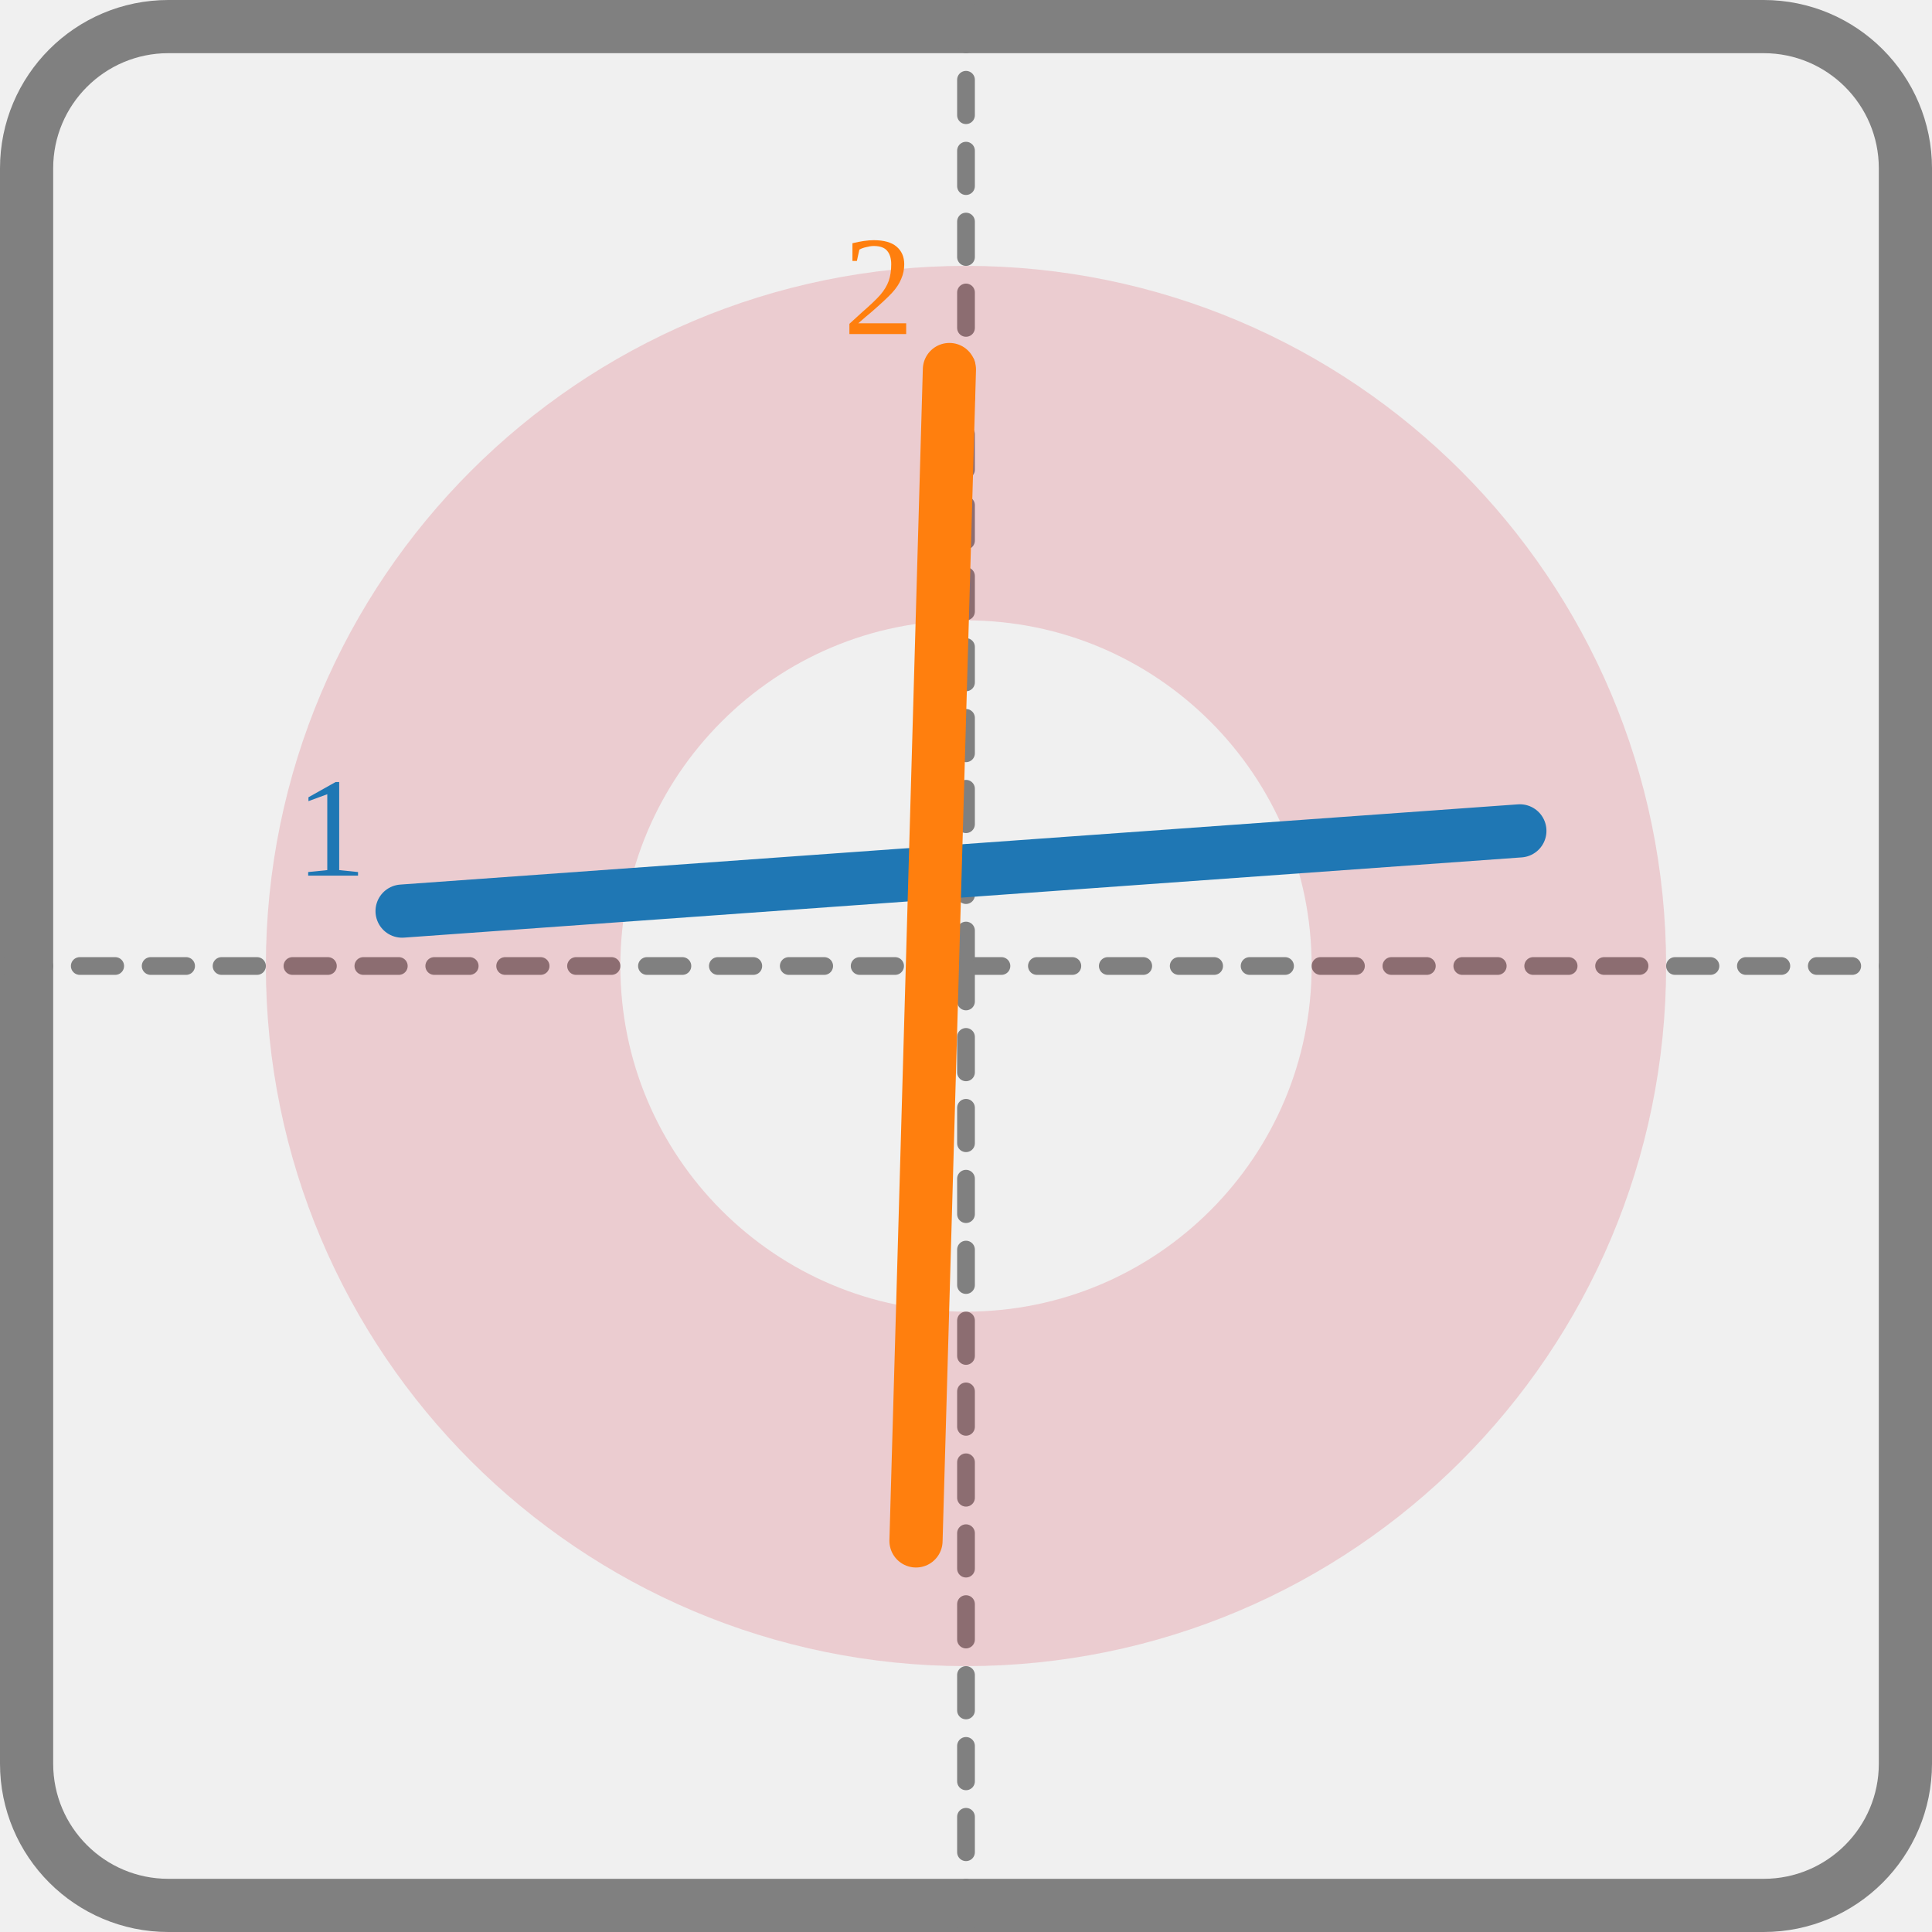
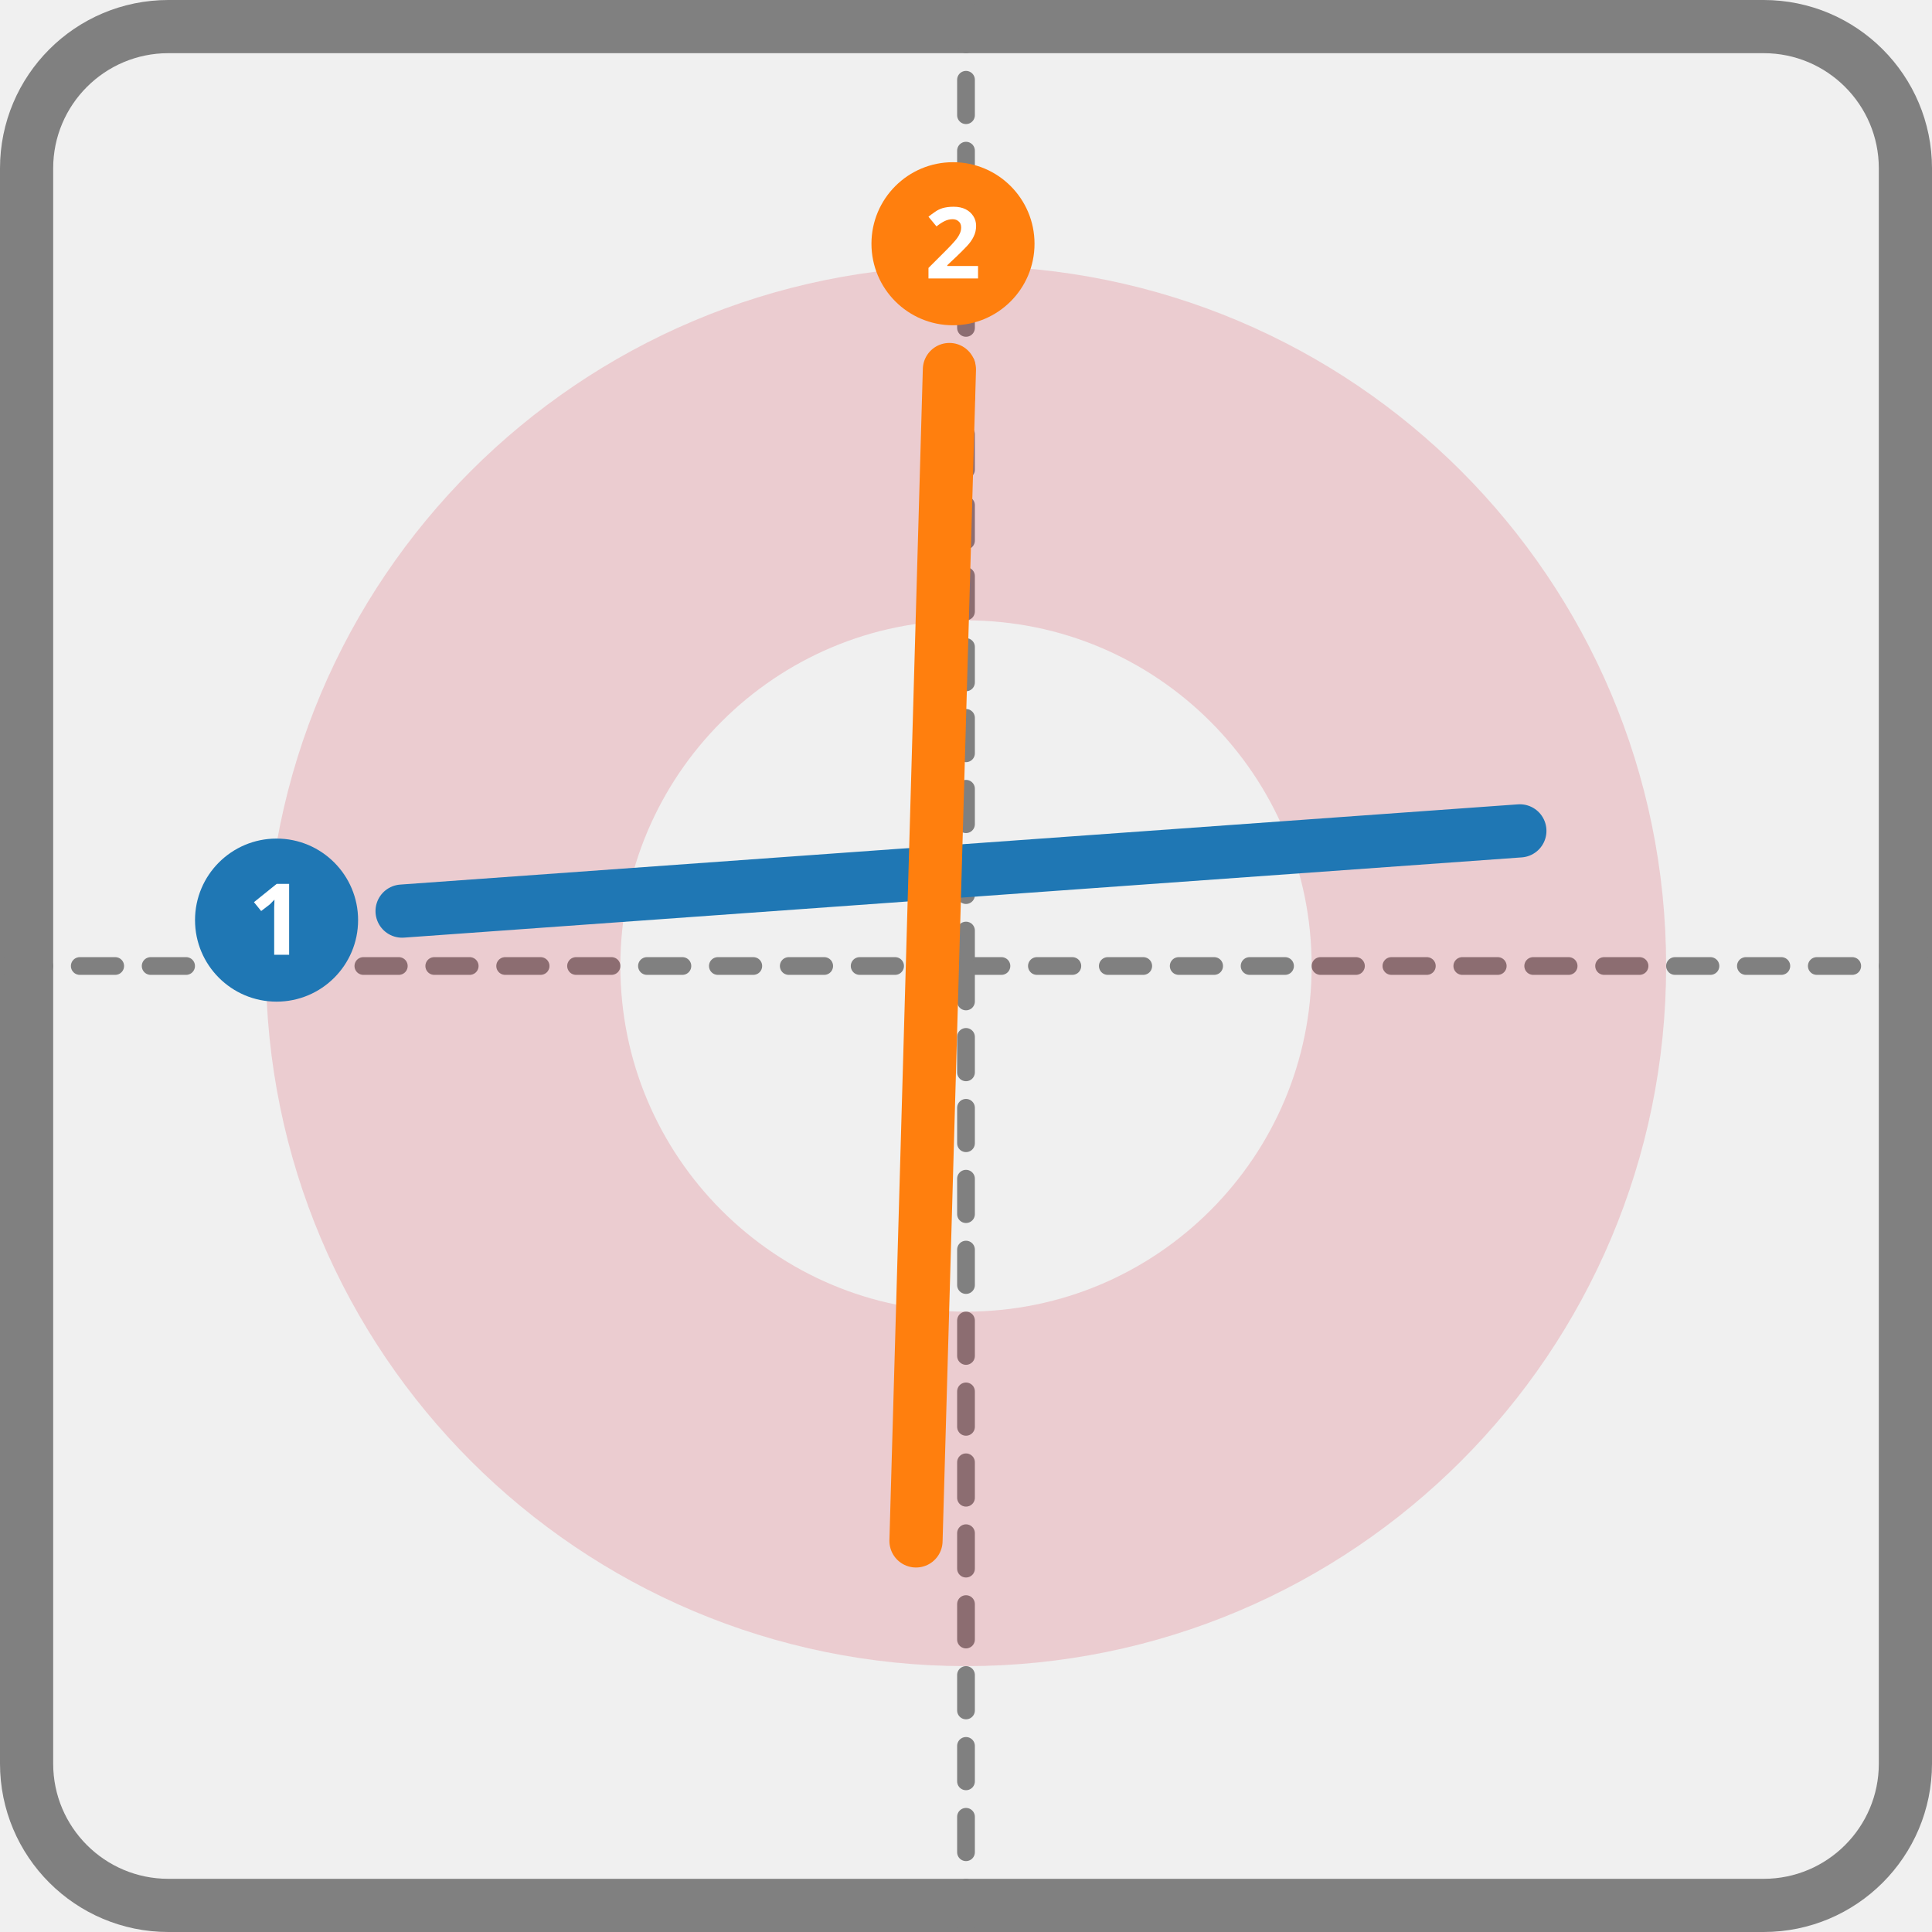
<svg xmlns="http://www.w3.org/2000/svg" height="109" viewBox="0 0 109 109" width="109">
  <rect fill="none" height="106" rx="8" ry="8" stroke="gray" stroke-linejoin="miter" stroke-width="3" width="106" x="1.5" y="1.5" />
  <line stroke="gray" stroke-dasharray="2,2" stroke-linecap="round" stroke-width="1" x1="54.5" x2="109" y1="54.5" y2="54.5" />
  <line stroke="gray" stroke-dasharray="2,2" stroke-linecap="round" stroke-width="1" x1="54.5" x2="0" y1="54.5" y2="54.5" />
  <line stroke="gray" stroke-dasharray="2,2" stroke-linecap="round" stroke-width="1" x1="54.5" x2="54.5" y1="54.5" y2="0" />
  <line stroke="gray" stroke-dasharray="2,2" stroke-linecap="round" stroke-width="1" x1="54.5" x2="54.5" y1="54.5" y2="109" />
  <circle cx="54.5" cy="54.5" fill="none" opacity="0.15" r="29.5" stroke="#D0021B" stroke-width="20" />
  <path d="M22.685,51.403 C43.706,49.894 64.727,48.385 85.748,46.876" fill="none" stroke="#1f77b4" stroke-linecap="round" stroke-linejoin="round" stroke-width="3" />
-   <text fill="#1f77b4" font-size="8" text-anchor="end" x="20.685" y="49.403">
+   <path d="M53.564,20.848 C52.936,42.878 52.307,64.907 51.679,86.936" fill="none" stroke="#ff7f0e" stroke-linecap="round" stroke-linejoin="round" stroke-width="3" />
+   <circle cx="15.603" cy="51.911" fill="#1f77b4" r="4.6" />
+   <text fill="#ffffff" font-family="sans-serif" font-size="5.6" font-weight="bold" text-anchor="middle" x="15.603" y="53.871">
1
</text>
-   <path d="M53.564,20.848 C52.936,42.878 52.307,64.907 51.679,86.936" fill="none" stroke="#ff7f0e" stroke-linecap="round" stroke-linejoin="round" stroke-width="3" />
-   <text fill="#ff7f0e" font-size="8" text-anchor="end" x="51.564" y="18.848">
+   <circle cx="53.766" cy="13.751" fill="#ff7f0e" r="4.6" />
+   <text fill="#ffffff" font-family="sans-serif" font-size="5.6" font-weight="bold" text-anchor="middle" x="53.766" y="15.711">
2
</text>
</svg>
